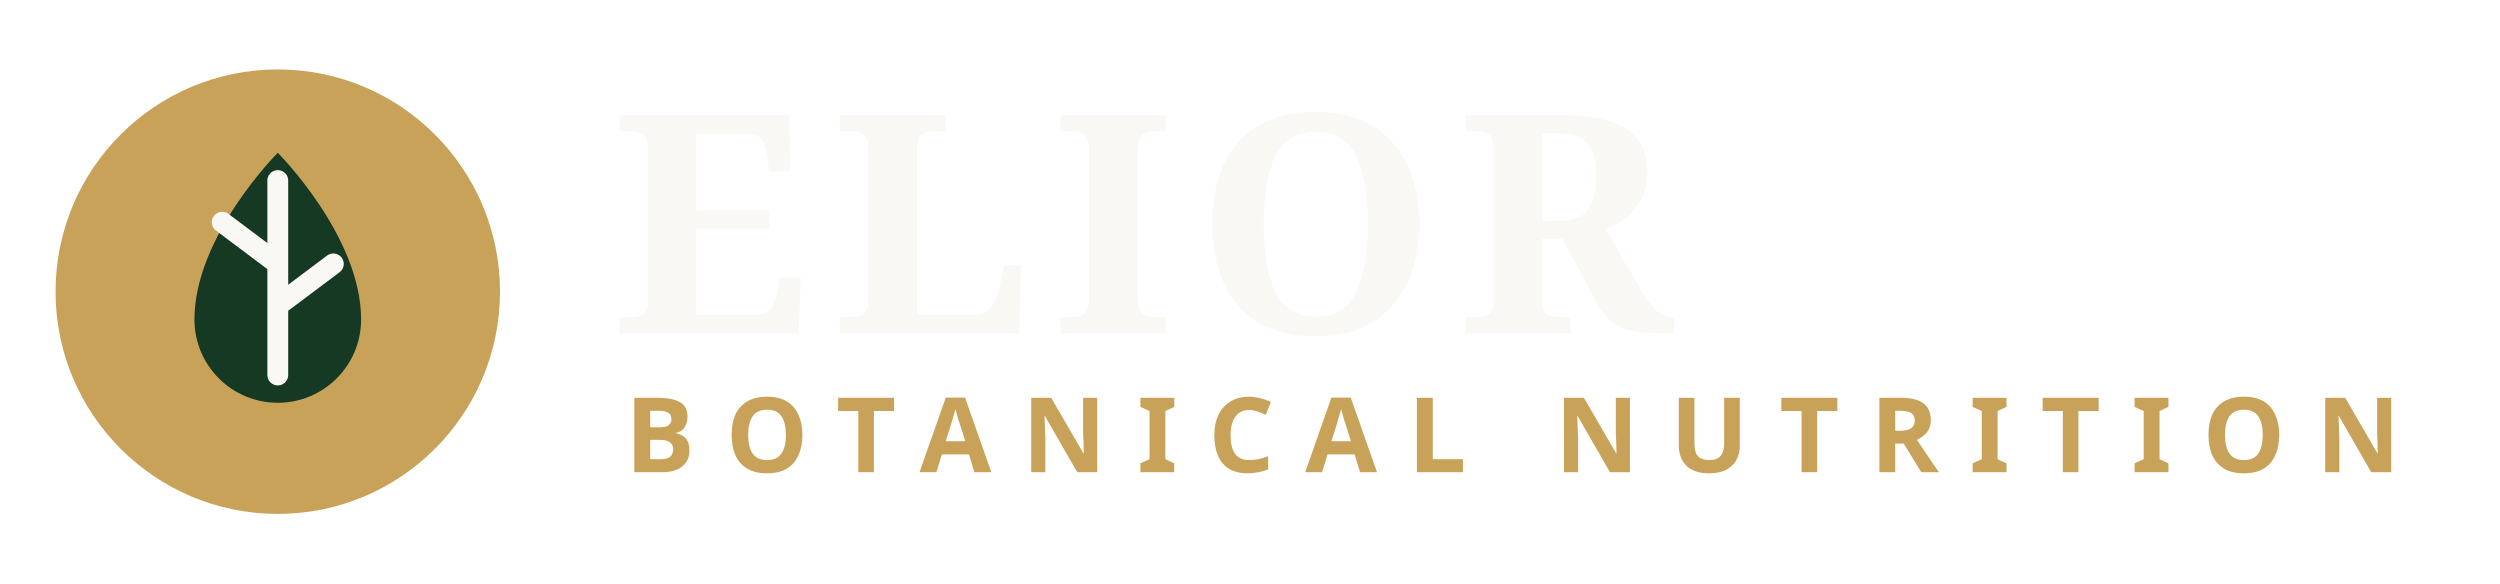
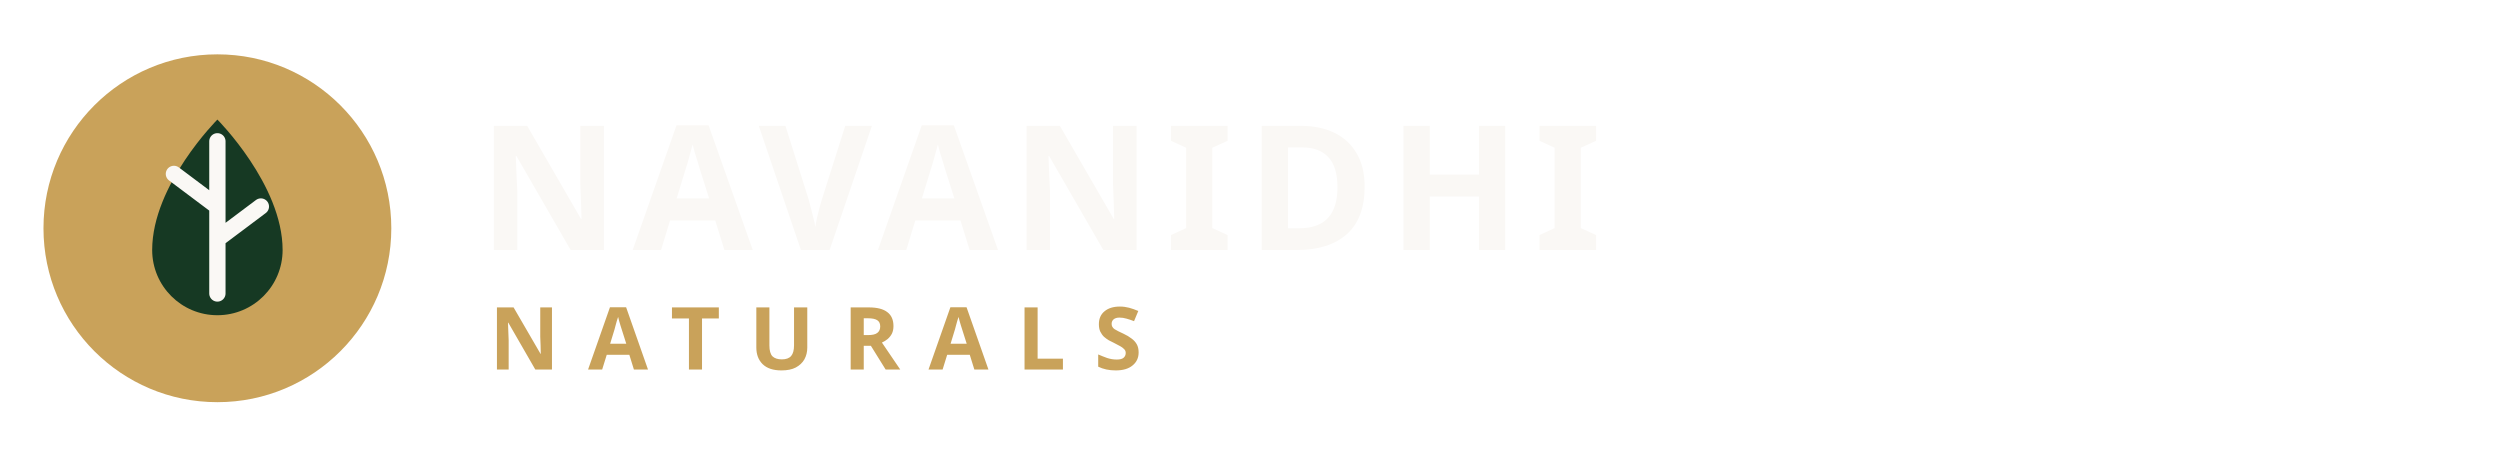
- <svg xmlns="http://www.w3.org/2000/svg" width="180" height="42" viewBox="0 0 180 42" fill="none">
+ <svg xmlns="http://www.w3.org/2000/svg" width="230" height="42" viewBox="0 0 230 42" fill="none">
  <g transform="translate(4, 5)">
    <circle cx="16" cy="16" r="16" fill="#c9a25a" />
    <path d="M16 6C16 6 10 12 10 18C10 21.314 12.686 24 16 24C19.314 24 22 21.314 22 18C22 12 16 6 16 6Z" fill="#163923" />
    <path d="M16 8V22M16 14L12 11M16 17L20 14" stroke="#FAF8F5" stroke-width="1.5" stroke-linecap="round" stroke-linejoin="round" />
  </g>
-   <text x="44" y="24" font-family="'DM Serif Display', 'Playfair Display', Georgia, serif" font-size="22" font-weight="700" fill="#FAF8F5" letter-spacing="1.5">ELIOR</text>
-   <text x="45" y="34" font-family="'Plus Jakarta Sans', 'Poppins', sans-serif" font-size="7.5" font-weight="600" fill="#c9a25a" letter-spacing="2.2">BOTANICAL NUTRITION</text>
+   <text x="44" y="23" font-family="'Poppins', 'Plus Jakarta Sans', sans-serif" font-size="16" font-weight="800" fill="#FAF8F5" letter-spacing="1.2">NAVANIDHI</text>
+   <text x="45" y="34" font-family="'Poppins', 'Plus Jakarta Sans', sans-serif" font-size="8" font-weight="700" fill="#c9a25a" letter-spacing="2.6">NATURALS</text>
</svg>
